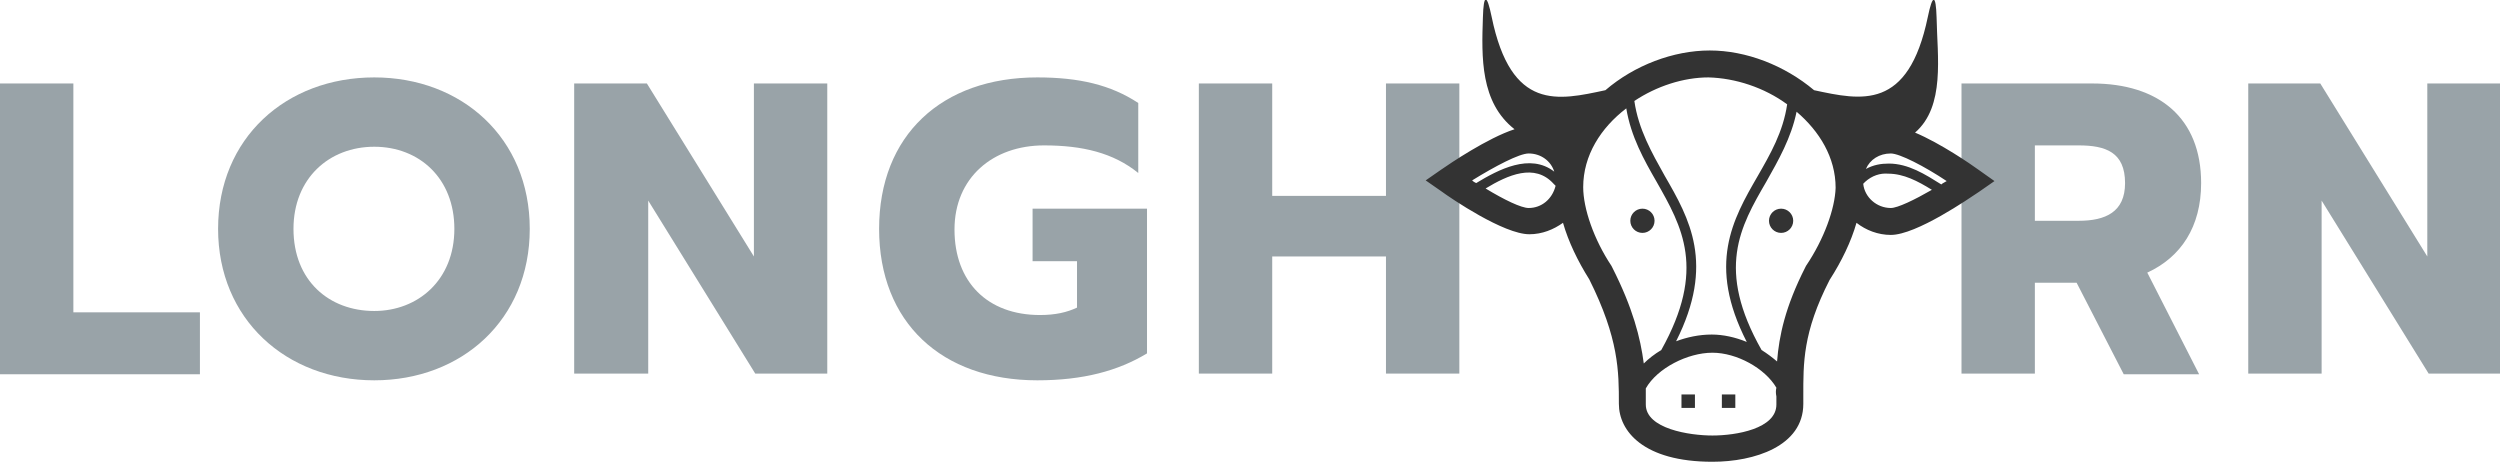
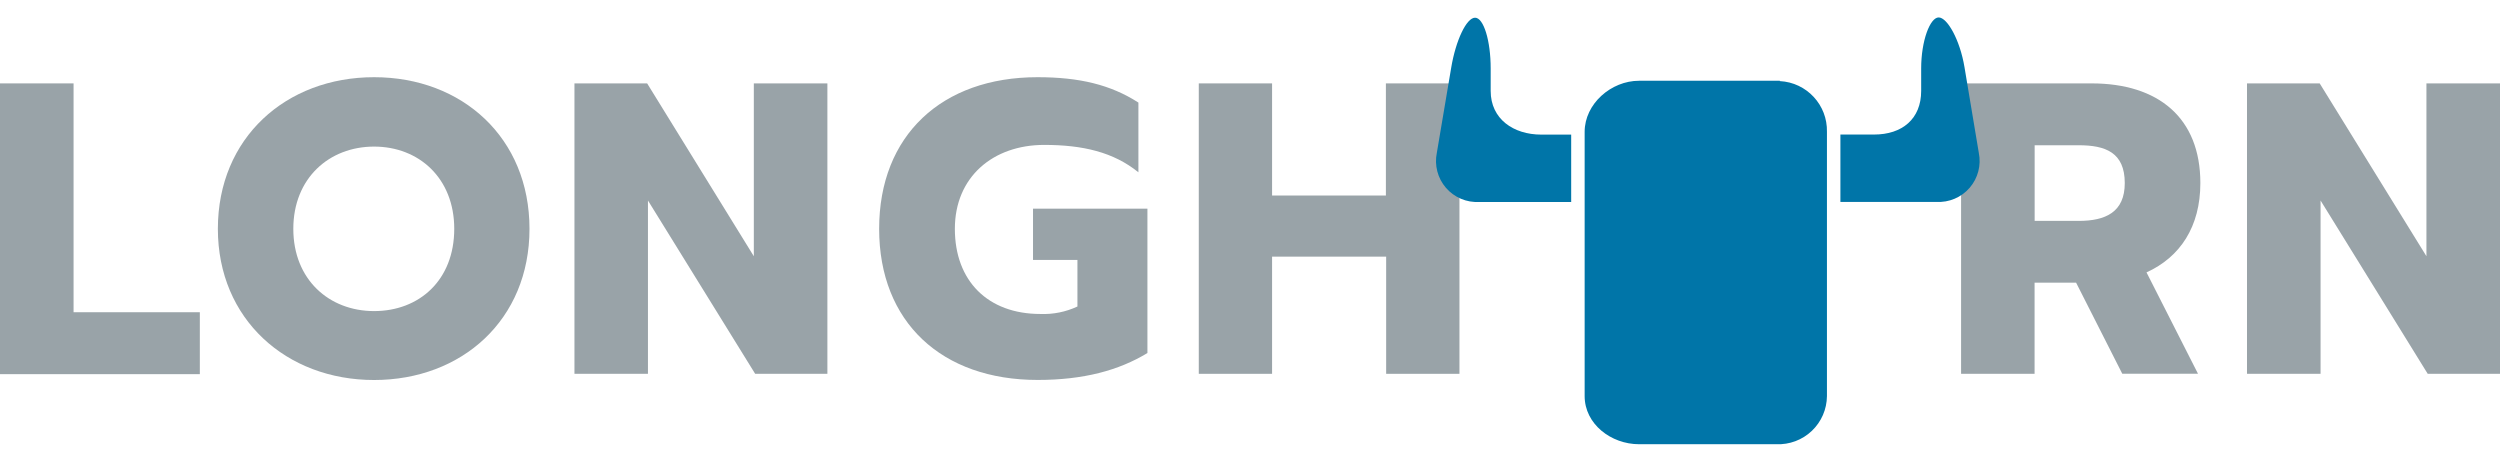
- <svg xmlns="http://www.w3.org/2000/svg" version="1.1" id="Layer_1" x="0px" y="0px" viewBox="0 0 371.4 68.7" style="enable-background:new 0 0 371.4 68.7;" xml:space="preserve">
-   <style type="text/css">
- 	.st0{fill:#99A3A8;}
- 	.st1{fill:#333333;}
- </style>
-   <g>
-     <path class="st0" d="M0,12.4h10.9v34h18.8v9.2H0V12.4z" />
-     <path class="st0" d="M32.4,34c0-13.5,10.1-22.5,23.2-22.5c13,0,23.1,9,23.1,22.5c0,13.5-10.1,22.5-23.1,22.5   C42.5,56.5,32.4,47.4,32.4,34z M67.5,34c0-7.5-5.2-12.2-11.9-12.2c-6.7,0-12,4.7-12,12.2c0,7.7,5.3,12.2,12,12.2   C62.1,46.2,67.5,41.6,67.5,34z" />
-     <path class="st0" d="M85.3,12.4h10.8L112,38.1V12.4h10.9v43.1h-10.7L96.3,29.8v25.7H85.3V12.4z" />
-     <path class="st0" d="M130.6,34c0-13.9,9.3-22.5,23.5-22.5c6.2,0,10.9,1.1,15,3.8v10.4c-3.7-3-8.3-4.1-14-4.1   c-7.6,0-13.3,4.8-13.3,12.5c0,7.8,4.9,12.7,12.7,12.7c2.3,0,4-0.4,5.5-1.1v-6.9h-6.6V31h17v21.5c-4.3,2.6-9.5,4-16.3,4   C139.9,56.5,130.6,47.9,130.6,34z" />
-     <path class="st0" d="M178.1,12.4H189v16.7h16.9V12.4h10.9v43.1h-10.9V38.1H189v17.4h-10.9V12.4z" />
-     <path class="st0" d="M291.4,12.4h19.4c9.9,0,16.2,5.1,16.2,14.8c0,6.5-3,11-8,13.3l7.7,15.1h-11.2L308.5,42h-6.2v13.5h-10.9V12.4z    M308.8,32.8c4,0,6.9-1.3,6.9-5.6c0-4.6-2.9-5.6-6.9-5.6h-6.5v11.2H308.8z" />
-     <path class="st0" d="M333.9,12.4h10.8l15.9,25.7V12.4h10.9v43.1h-10.7l-15.9-25.7v25.7h-10.9V12.4z" />
-     <g>
-       <path class="st1" d="M293.9,25.2c-1.1-0.8-5.6-3.9-9.4-5.5c4.5-3.9,3.3-11.3,3.2-17.1c-0.1-3.5-0.6-3.5-1.3-0.1    c-2.9,14-9.9,12.4-16.9,10.9c-4.4-3.7-10.1-5.9-15.5-5.9s-11.2,2.2-15.5,5.9c-7,1.5-14,3.2-16.9-10.9c-0.7-3.4-1.2-3.5-1.3,0.1    c-0.2,5.9-0.4,12.6,4.7,16.6c-4,1.3-9.6,5.1-10.9,6l-2.3,1.6l2.3,1.6c1.5,1.1,9.3,6.4,13.1,6.4c1.9,0,3.6-0.7,5-1.7    c0.8,2.8,2.2,5.7,3.9,8.4c4.4,8.8,4.4,13.7,4.4,18.5c0,4,3.6,8.6,13.9,8.6c6.2,0,13.5-2.3,13.5-8.6l0-1.2c0-4.8-0.1-9.4,3.9-17.2    c1.8-2.8,3.2-5.7,4-8.5c1.4,1.1,3.2,1.8,5.1,1.8c3.8,0,11.6-5.4,13.1-6.4l2.3-1.6L293.9,25.2z M265.5,15.5    c-0.6,4.1-2.5,7.4-4.4,10.7c-3.7,6.4-7.5,13.1-1.6,24.6c-1.7-0.7-3.5-1.1-5.2-1.1c-1.9,0-3.7,0.4-5.3,1c5.8-11.5,2-18.2-1.7-24.6    c-1.9-3.4-3.9-6.9-4.5-11.1c3.3-2.2,7.3-3.5,11-3.5C257.8,11.6,262.1,13,265.5,15.5z M263.9,58.9l0,1.2c0,3.6-6,4.6-9.5,4.6    c-3.4,0-9.9-1-9.9-4.6c0-0.8,0-1.6,0-2.4c1.7-3,6.2-5.3,9.9-5.3c3.6,0,7.8,2.3,9.5,5.2C263.8,58,263.8,58.4,263.9,58.9z     M227.1,22.8c1.8,0,3.3,1.1,3.8,2.7c-3.6-2.8-8.3-0.3-11.6,1.7c-0.2-0.1-0.4-0.2-0.6-0.4C222.1,24.7,225.7,22.8,227.1,22.8z     M227.1,30.9c-1.1,0-3.6-1.2-6.4-2.9c3.3-2,7.3-3.8,10.1-0.7c0.1,0.1,0.2,0.2,0.3,0.3C230.6,29.6,229,30.9,227.1,30.9z     M239.5,39.7l-0.1-0.2c-2.6-3.9-4.2-8.5-4.2-11.7c0-4.7,2.6-8.8,6.4-11.7c0.7,4.2,2.6,7.6,4.5,10.9c3.8,6.7,7.4,13,0.7,25    c-1,0.6-1.9,1.3-2.6,2C243.7,50.2,242.6,45.8,239.5,39.7z M268.3,39.5l-0.1,0.2c-3,5.9-3.9,10.2-4.2,14c-0.7-0.6-1.5-1.2-2.3-1.7    l0,0c-6.8-12-3.2-18.3,0.7-25c1.8-3.2,3.7-6.5,4.5-10.4c3.4,2.9,5.8,6.8,5.8,11.3C272.6,31,271,35.5,268.3,39.5z M276.8,27.3    c0.1-0.1,0.2-0.2,0.3-0.3c1-0.9,2.2-1.3,3.4-1.2c2.3,0,4.4,1.1,6.5,2.4c-2.6,1.5-5.1,2.7-6.1,2.7C278.8,30.9,277,29.3,276.8,27.3z     M288.4,27.4L288.4,27.4c-2.4-1.5-4.9-3.1-7.8-3.1c0,0,0,0,0,0c-1.2,0-2.3,0.2-3.4,0.8c0.6-1.4,2-2.3,3.7-2.3c1.3,0,5,1.9,8.3,4.1    C288.9,27.1,288.6,27.2,288.4,27.4z" />
-       <circle class="st1" cx="244" cy="32.8" r="1.8" />
-       <circle class="st1" cx="264.6" cy="32.8" r="1.8" />
-       <rect x="249.8" y="58.6" class="st1" width="2" height="2" />
-       <rect x="255.8" y="58.6" class="st1" width="2" height="2" />
-     </g>
-   </g>
+ <svg xmlns="http://www.w3.org/2000/svg" id="Layer_1" data-name="Layer 1" viewBox="0 0 371.44 68.69">
+   <defs>
+     <style>.cls-1{fill:#99a3a8;}.cls-2{fill:#0075a8;}</style>
+   </defs>
+   <path class="cls-1" d="M0,12.39H10.93v34H29.69v9.2H0V12.39Z" />
+   <path class="cls-1" d="M32.37,34c0-13.52,10.12-22.53,23.21-22.53s23.09,9,23.09,22.53S68.6,56.46,55.58,56.46,32.37,47.45,32.37,34Zm35.12,0c0-7.53-5.25-12.22-11.91-12.22s-12,4.69-12,12.22,5.31,12.22,12,12.22S67.49,41.65,67.49,34Z" />
+   <path class="cls-1" d="M85.35,12.39h10.8L112,38.07V12.39h10.93V55.54H112.2L96.27,29.79V55.54H85.35V12.39Z" />
+   <path class="cls-1" d="M130.62,34c0-13.89,9.32-22.53,23.52-22.53,6.23,0,10.86,1.11,15,3.77V25.6c-3.7-3-8.27-4.07-14-4.07-7.59,0-13.27,4.75-13.27,12.47s4.88,12.65,12.72,12.65a11.91,11.91,0,0,0,5.49-1.11V38.62h-6.6V31h17V52.45c-4.26,2.59-9.51,4-16.3,4C139.94,56.46,130.62,47.88,130.62,34Z" />
+   <path class="cls-1" d="M178.11,12.39H189V29.05h16.91V12.39h10.93V55.54H205.95V38.13H189V55.54H178.11V12.39Z" />
+   <path class="cls-1" d="M291.37,12.39h19.38c9.94,0,16.17,5.12,16.17,14.81,0,6.48-3,11-8,13.27l7.65,15.06H315.32L308.46,42h-6.17V55.54H291.37V12.39Zm17.47,20.43c4,0,6.85-1.3,6.85-5.62,0-4.57-2.9-5.62-6.85-5.62h-6.54V32.82h6.54Z" />
+   <path class="cls-1" d="M333.85,12.39h10.8l15.86,25.68V12.39h10.93V55.54H360.7L344.78,29.79V55.54H333.85V12.39Z" />
+   <path class="cls-2" d="M273.44,20V30h14.25A6.09,6.09,0,0,0,294,22.69L291.88,10c-0.68-4.1-2.57-7.41-3.84-7.41s-2.6,3.43-2.6,7.58v3.34c0,4.15-2.81,6.48-7,6.48h-5Z" />
+   <path class="cls-2" d="M264.44,12.05V12H243.52c-4.15,0-8.08,3.43-8.08,7.59V58.85c0,4.15,3.93,7.15,8.08,7.15h20.39a7.22,7.22,0,0,0,7.53-7.15V19.59A7.38,7.38,0,0,0,264.44,12.05Z" />
+   <path class="cls-2" d="M233.44,30V20H229c-4.15,0-7.52-2.33-7.52-6.48V10.18c0-4.15-1.05-7.55-2.32-7.55s-2.87,3.35-3.55,7.45l-2.13,12.62a6.09,6.09,0,0,0,6.3,7.31h13.7Z" />
</svg>
